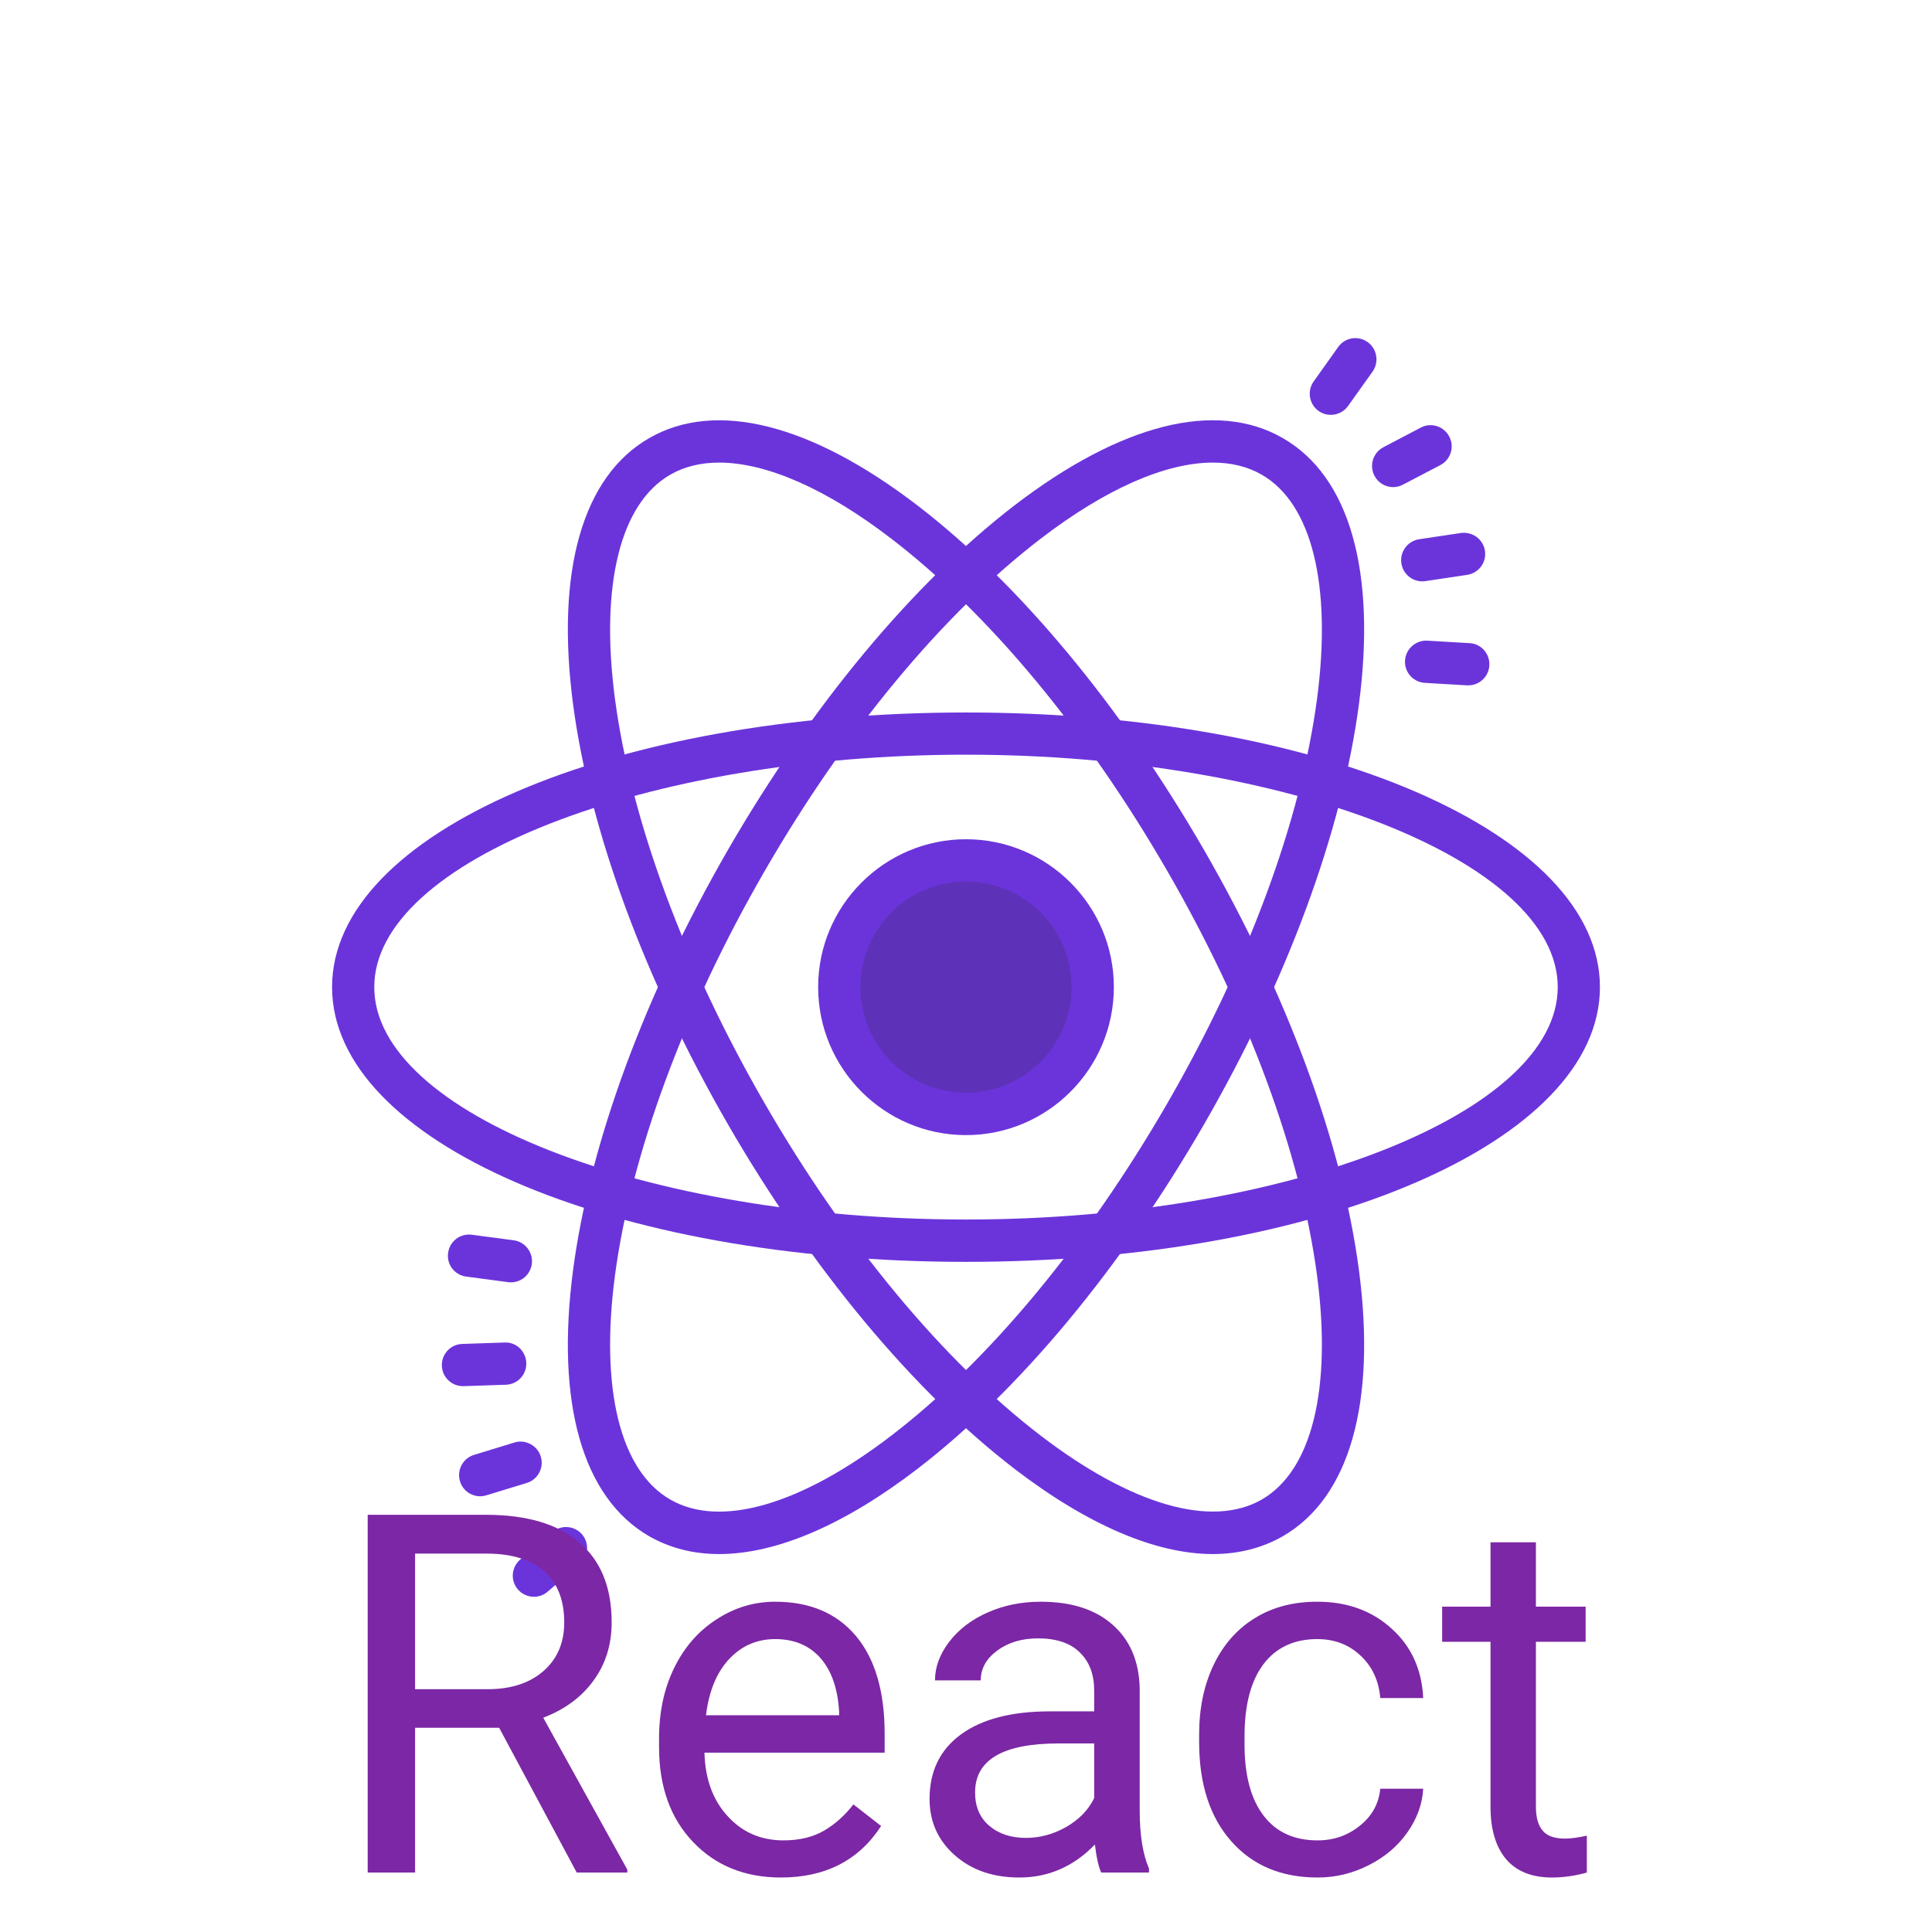
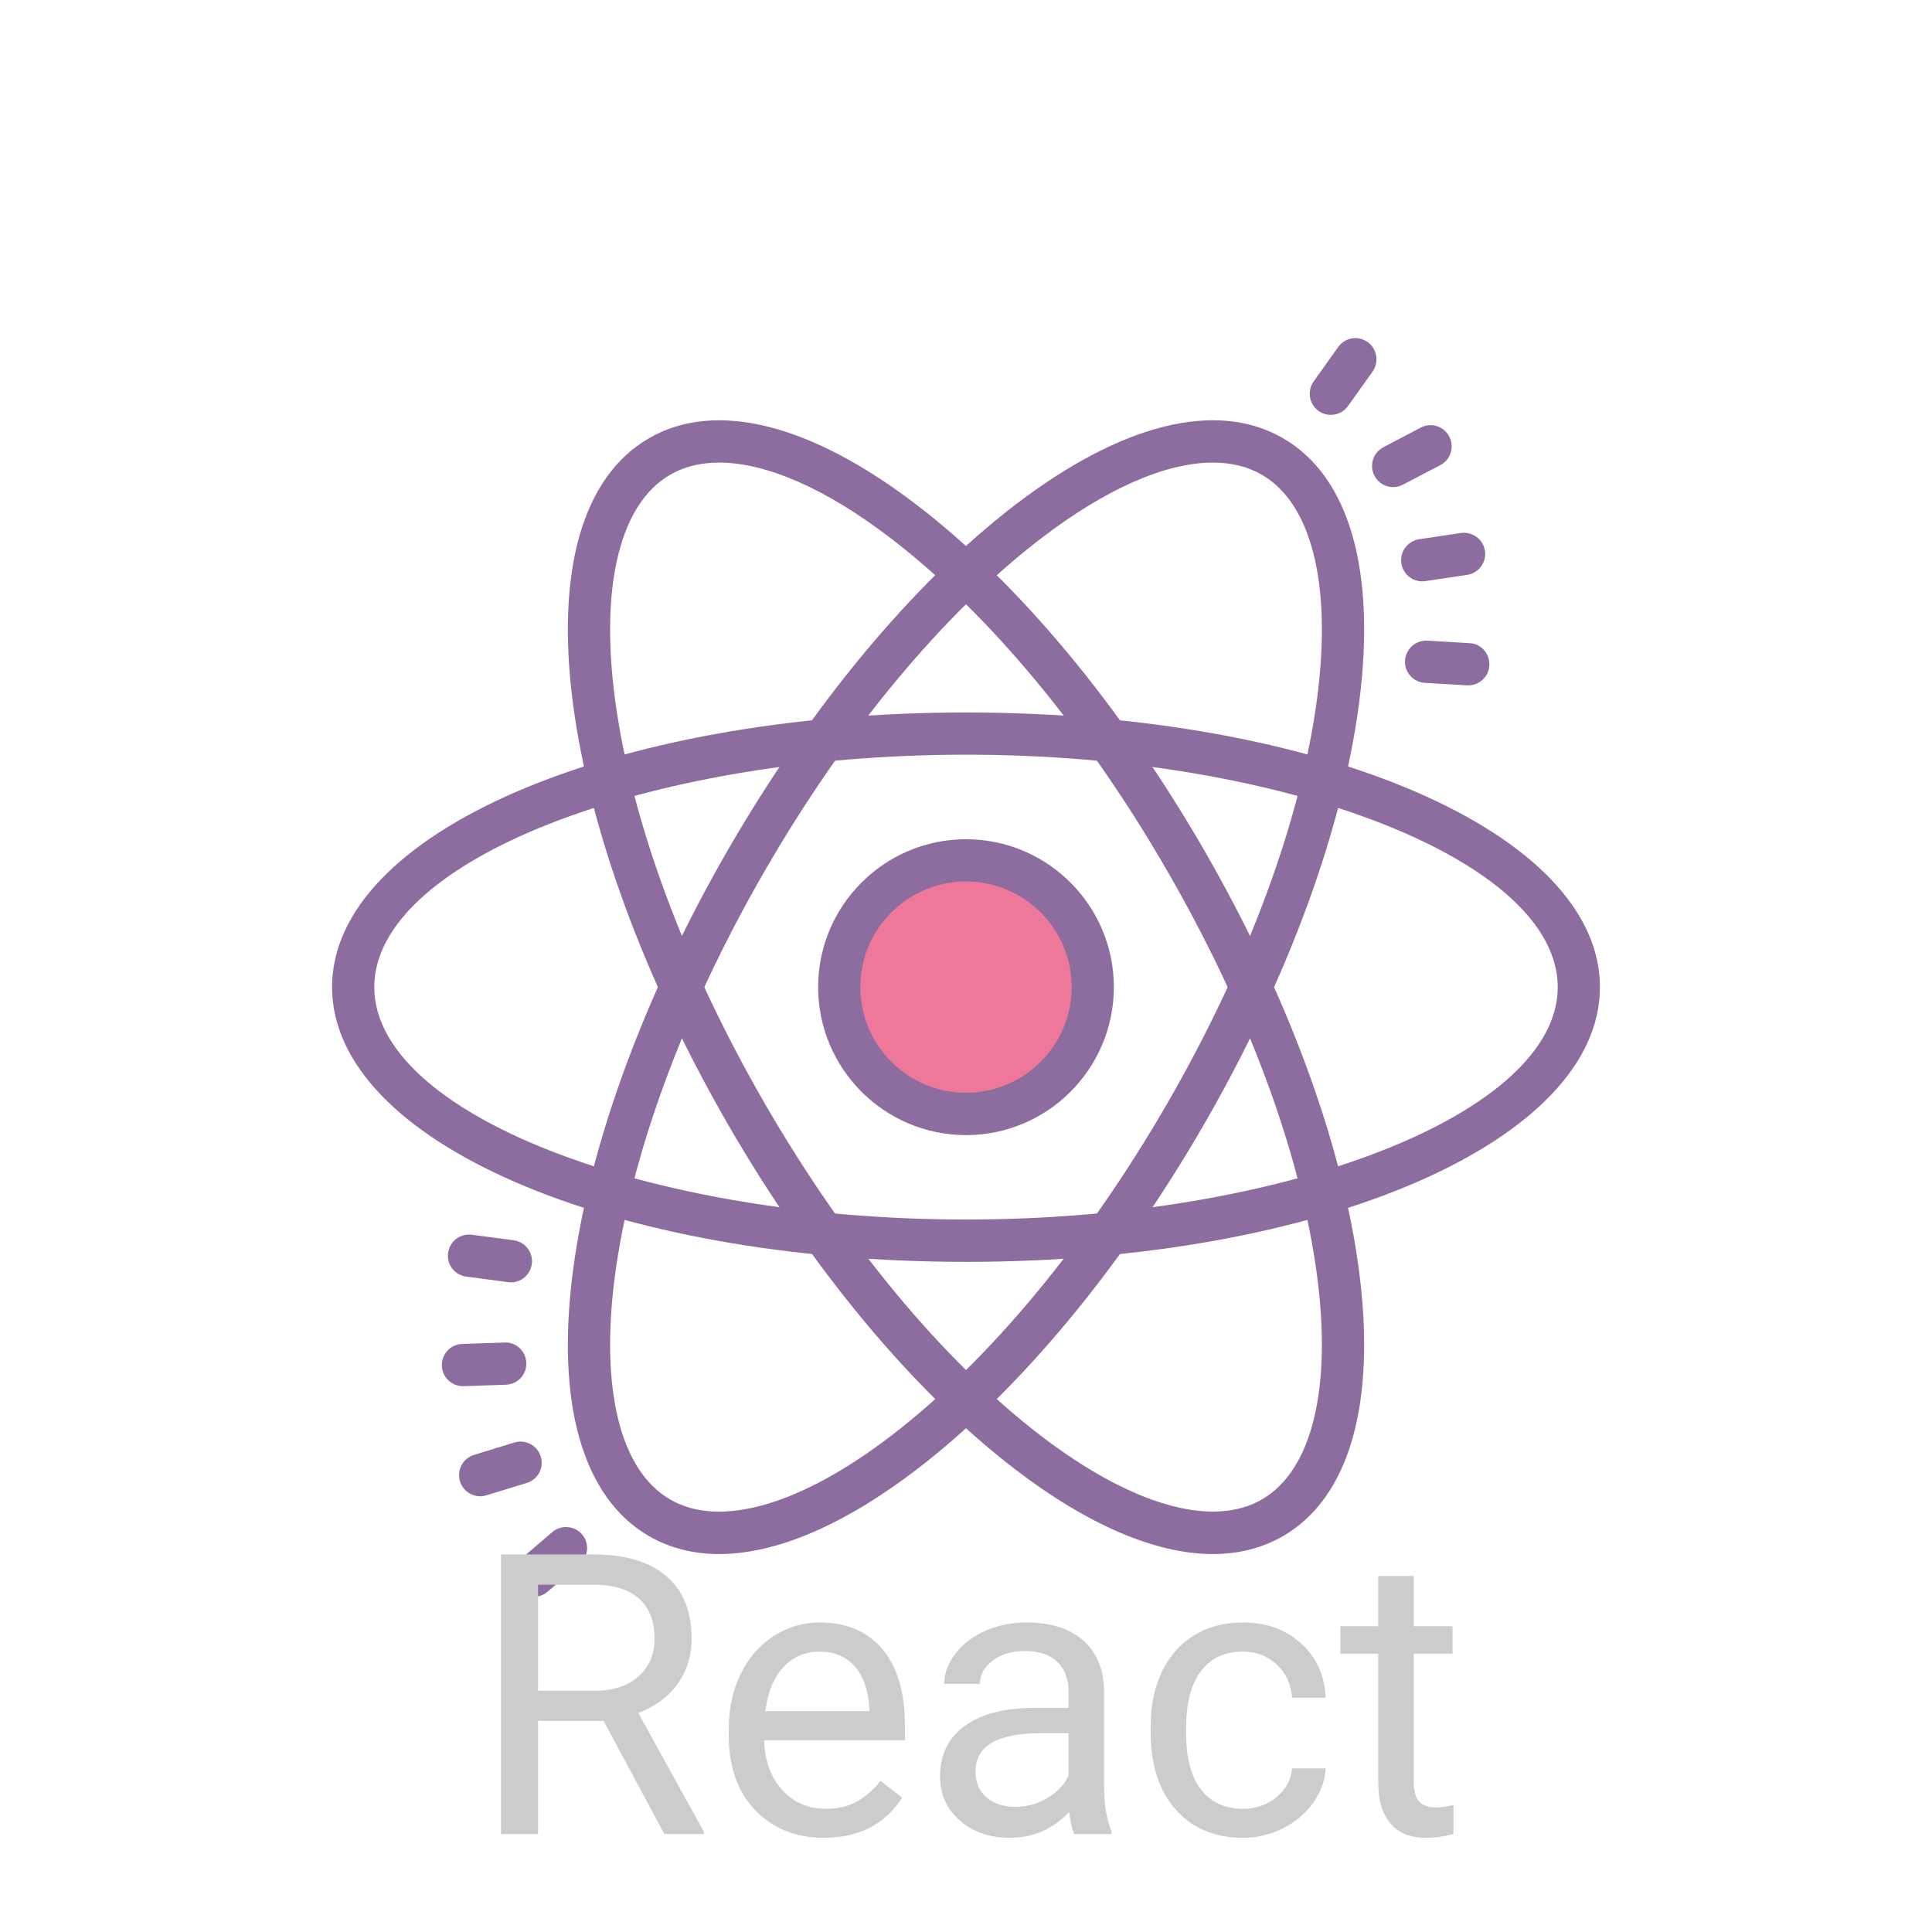
<svg xmlns="http://www.w3.org/2000/svg" width="64pt" height="64pt" viewBox="0 0 64 64" version="1.1">
-   <g id="surface4604723">
-     <path style=" stroke:none;fill-rule:nonzero;fill:rgb(36.863%,19.608%,72.157%);fill-opacity:1;" d="M 36.199 32.699 C 36.199 35.02 34.32 36.898 32 36.898 C 29.68 36.898 27.801 35.02 27.801 32.699 C 27.801 30.379 29.68 28.5 32 28.5 C 34.32 28.5 36.199 30.379 36.199 32.699 Z M 36.199 32.699 " />
-     <path style=" stroke:none;fill-rule:nonzero;fill:rgb(41.961%,20.392%,85.882%);fill-opacity:1;" d="M 32 37.602 C 29.297 37.602 27.102 35.402 27.102 32.699 C 27.102 30 29.297 27.801 32 27.801 C 34.703 27.801 36.898 30 36.898 32.699 C 36.898 35.402 34.703 37.602 32 37.602 Z M 32 29.199 C 30.07 29.199 28.5 30.77 28.5 32.699 C 28.5 34.629 30.07 36.199 32 36.199 C 33.93 36.199 35.5 34.629 35.5 32.699 C 35.5 30.77 33.93 29.199 32 29.199 Z M 32 29.199 " />
-     <path style=" stroke:none;fill-rule:nonzero;fill:rgb(41.961%,20.392%,85.882%);fill-opacity:1;" d="M 32 41.801 C 20.223 41.801 11 37.805 11 32.699 C 11 27.598 20.223 23.602 32 23.602 C 43.777 23.602 53 27.598 53 32.699 C 53 37.805 43.777 41.801 32 41.801 Z M 32 25 C 21.375 25 12.398 28.527 12.398 32.699 C 12.398 36.875 21.375 40.398 32 40.398 C 42.625 40.398 51.602 36.875 51.602 32.699 C 51.602 28.527 42.625 25 32 25 Z M 32 25 " />
-     <path style=" stroke:none;fill-rule:nonzero;fill:rgb(41.961%,20.392%,85.882%);fill-opacity:1;" d="M 23.82 51.48 C 22.965 51.48 22.188 51.281 21.5 50.887 C 19.297 49.613 18.402 46.48 18.984 42.07 C 19.539 37.867 21.363 32.922 24.117 28.148 C 26.875 23.375 30.246 19.324 33.605 16.742 C 37.141 14.031 40.297 13.242 42.5 14.516 C 44.703 15.785 45.598 18.918 45.016 23.332 C 44.461 27.535 42.637 32.477 39.883 37.25 C 37.125 42.023 33.754 46.074 30.395 48.656 C 27.961 50.523 25.711 51.48 23.82 51.48 Z M 40.18 15.324 C 38.613 15.324 36.625 16.191 34.461 17.855 C 31.238 20.328 28 24.23 25.332 28.852 C 22.664 33.469 20.906 38.227 20.371 42.254 C 19.875 46.012 20.543 48.715 22.199 49.672 C 23.855 50.633 26.531 49.855 29.539 47.547 C 32.762 45.074 36 41.168 38.668 36.551 C 41.336 31.93 43.094 27.172 43.629 23.148 C 44.125 19.387 43.457 16.684 41.801 15.727 C 41.336 15.457 40.789 15.324 40.18 15.324 Z M 40.18 15.324 " />
-     <path style=" stroke:none;fill-rule:nonzero;fill:rgb(41.961%,20.392%,85.882%);fill-opacity:1;" d="M 40.18 51.48 C 38.293 51.48 36.039 50.523 33.605 48.656 C 30.246 46.074 26.875 42.023 24.117 37.25 C 21.363 32.477 19.539 27.535 18.984 23.332 C 18.402 18.918 19.297 15.785 21.5 14.516 C 23.703 13.242 26.863 14.035 30.395 16.746 C 33.754 19.324 37.125 23.379 39.883 28.152 C 42.637 32.926 44.461 37.867 45.016 42.07 C 45.598 46.48 44.703 49.613 42.5 50.887 C 41.812 51.281 41.031 51.48 40.18 51.48 Z M 23.82 15.324 C 23.211 15.324 22.664 15.457 22.199 15.727 C 20.543 16.684 19.875 19.387 20.371 23.148 C 20.906 27.172 22.664 31.934 25.332 36.551 C 28 41.168 31.238 45.074 34.461 47.547 C 37.469 49.855 40.145 50.629 41.801 49.672 C 43.457 48.715 44.125 46.012 43.629 42.254 C 43.094 38.227 41.336 33.469 38.668 28.852 C 36 24.23 32.762 20.328 29.539 17.855 C 27.379 16.191 25.387 15.324 23.82 15.324 Z M 23.82 15.324 " />
-     <path style=" stroke:none;fill-rule:nonzero;fill:rgb(41.961%,20.392%,85.882%);fill-opacity:1;" d="M 16.926 42.48 C 16.895 42.48 16.863 42.477 16.832 42.473 L 15.445 42.289 C 15.059 42.238 14.789 41.887 14.844 41.504 C 14.895 41.121 15.242 40.852 15.629 40.902 L 17.016 41.086 C 17.398 41.137 17.668 41.488 17.617 41.871 C 17.57 42.223 17.27 42.48 16.926 42.48 Z M 16.926 42.48 " />
-     <path style=" stroke:none;fill-rule:nonzero;fill:rgb(41.961%,20.392%,85.882%);fill-opacity:1;" d="M 15.336 45.918 C 14.961 45.918 14.648 45.621 14.637 45.242 C 14.625 44.855 14.926 44.531 15.312 44.52 L 16.711 44.473 C 17.098 44.449 17.422 44.762 17.434 45.148 C 17.449 45.535 17.145 45.859 16.758 45.871 L 15.359 45.918 C 15.352 45.918 15.344 45.918 15.336 45.918 Z M 15.336 45.918 " />
-     <path style=" stroke:none;fill-rule:nonzero;fill:rgb(41.961%,20.392%,85.882%);fill-opacity:1;" d="M 15.906 49.566 C 15.605 49.566 15.328 49.371 15.238 49.07 C 15.125 48.699 15.332 48.309 15.703 48.195 L 17.039 47.785 C 17.41 47.672 17.801 47.883 17.914 48.25 C 18.027 48.621 17.82 49.012 17.449 49.125 L 16.109 49.535 C 16.043 49.555 15.973 49.566 15.906 49.566 Z M 15.906 49.566 " />
-     <path style=" stroke:none;fill-rule:nonzero;fill:rgb(41.961%,20.392%,85.882%);fill-opacity:1;" d="M 17.688 52.895 C 17.488 52.895 17.293 52.812 17.156 52.652 C 16.902 52.359 16.938 51.918 17.23 51.664 L 18.293 50.754 C 18.586 50.504 19.027 50.535 19.281 50.828 C 19.531 51.121 19.496 51.562 19.203 51.816 L 18.141 52.727 C 18.012 52.84 17.848 52.895 17.688 52.895 Z M 17.688 52.895 " />
-     <path style=" stroke:none;fill-rule:nonzero;fill:rgb(41.961%,20.392%,85.882%);fill-opacity:1;" d="M 48.641 22.703 C 48.625 22.703 48.613 22.703 48.598 22.703 L 47.203 22.621 C 46.816 22.598 46.52 22.27 46.543 21.883 C 46.566 21.496 46.898 21.203 47.281 21.223 L 48.68 21.305 C 49.066 21.324 49.359 21.656 49.336 22.043 C 49.316 22.414 49.008 22.703 48.641 22.703 Z M 48.641 22.703 " />
-     <path style=" stroke:none;fill-rule:nonzero;fill:rgb(41.961%,20.392%,85.882%);fill-opacity:1;" d="M 47.113 19.258 C 46.773 19.258 46.473 19.008 46.422 18.66 C 46.363 18.281 46.629 17.922 47.012 17.863 L 48.395 17.656 C 48.777 17.605 49.133 17.863 49.191 18.246 C 49.25 18.629 48.984 18.984 48.602 19.043 L 47.219 19.25 C 47.184 19.254 47.148 19.258 47.113 19.258 Z M 47.113 19.258 " />
-     <path style=" stroke:none;fill-rule:nonzero;fill:rgb(41.961%,20.392%,85.882%);fill-opacity:1;" d="M 46.152 16.137 C 45.898 16.137 45.656 16 45.531 15.762 C 45.352 15.418 45.484 14.996 45.824 14.816 L 47.066 14.164 C 47.406 13.984 47.828 14.117 48.008 14.461 C 48.191 14.801 48.055 15.227 47.715 15.406 L 46.473 16.055 C 46.371 16.109 46.258 16.137 46.152 16.137 Z M 46.152 16.137 " />
-     <path style=" stroke:none;fill-rule:nonzero;fill:rgb(41.961%,20.392%,85.882%);fill-opacity:1;" d="M 44.086 13.742 C 43.945 13.742 43.805 13.703 43.68 13.613 C 43.367 13.391 43.293 12.953 43.516 12.637 L 44.328 11.496 C 44.551 11.18 44.988 11.105 45.305 11.332 C 45.617 11.555 45.691 11.992 45.469 12.309 L 44.656 13.449 C 44.52 13.641 44.305 13.742 44.086 13.742 Z M 44.086 13.742 " />
-     <path style=" stroke:none;fill-rule:nonzero;fill:rgb(48.627%,15.294%,64.706%);fill-opacity:1;" d="M 19.105 62.031 L 16.535 57.234 L 13.75 57.234 L 13.75 62.031 L 12.18 62.031 L 12.18 50.18 L 16.102 50.18 C 17.438 50.18 18.465 50.48 19.184 51.09 C 19.902 51.699 20.262 52.582 20.262 53.746 C 20.262 54.48 20.062 55.125 19.66 55.672 C 19.266 56.219 18.707 56.629 17.996 56.902 L 20.781 61.934 L 20.781 62.031 Z M 13.75 51.465 L 13.75 55.957 L 16.148 55.957 C 16.926 55.957 17.543 55.758 18.004 55.355 C 18.461 54.953 18.691 54.418 18.691 53.746 C 18.691 53.012 18.473 52.449 18.035 52.059 C 17.598 51.668 16.969 51.469 16.141 51.465 Z M 25.867 62.195 C 24.676 62.195 23.703 61.801 22.957 61.016 C 22.207 60.23 21.832 59.184 21.832 57.871 L 21.832 57.594 C 21.832 56.719 21.996 55.941 22.332 55.254 C 22.668 54.566 23.133 54.031 23.734 53.645 C 24.332 53.254 24.98 53.059 25.68 53.059 C 26.828 53.059 27.715 53.438 28.352 54.191 C 28.984 54.945 29.305 56.023 29.305 57.43 L 29.305 58.059 L 23.336 58.059 C 23.359 58.926 23.613 59.629 24.102 60.16 C 24.586 60.695 25.203 60.965 25.953 60.965 C 26.484 60.965 26.934 60.855 27.301 60.641 C 27.672 60.422 27.992 60.133 28.27 59.773 L 29.188 60.488 C 28.453 61.625 27.344 62.195 25.867 62.195 Z M 25.68 54.297 C 25.074 54.297 24.562 54.52 24.152 54.961 C 23.738 55.402 23.484 56.023 23.387 56.82 L 27.797 56.82 L 27.797 56.707 C 27.754 55.941 27.547 55.348 27.18 54.926 C 26.809 54.508 26.312 54.297 25.68 54.297 Z M 38.062 62.031 L 36.48 62.031 C 36.395 61.855 36.324 61.547 36.27 61.102 C 35.57 61.828 34.734 62.195 33.766 62.195 C 32.898 62.195 32.184 61.949 31.629 61.457 C 31.07 60.965 30.793 60.344 30.793 59.59 C 30.793 58.672 31.141 57.957 31.84 57.449 C 32.535 56.945 33.516 56.691 34.781 56.691 L 36.246 56.691 L 36.246 55.996 C 36.246 55.473 36.09 55.051 35.773 54.742 C 35.461 54.43 34.996 54.273 34.383 54.273 C 33.848 54.273 33.395 54.41 33.031 54.68 C 32.668 54.949 32.488 55.277 32.488 55.664 L 30.973 55.664 C 30.973 55.223 31.129 54.801 31.441 54.391 C 31.754 53.98 32.176 53.656 32.711 53.418 C 33.246 53.18 33.832 53.059 34.473 53.059 C 35.488 53.059 36.281 53.312 36.855 53.82 C 37.434 54.328 37.73 55.027 37.754 55.918 L 37.754 59.969 C 37.754 60.777 37.855 61.422 38.062 61.898 Z M 33.984 60.883 C 34.457 60.883 34.906 60.758 35.328 60.516 C 35.75 60.27 36.059 59.953 36.246 59.562 L 36.246 57.754 L 35.066 57.754 C 33.223 57.754 32.301 58.297 32.301 59.375 C 32.301 59.848 32.457 60.215 32.77 60.48 C 33.086 60.75 33.492 60.883 33.984 60.883 Z M 43.645 60.965 C 44.184 60.965 44.652 60.801 45.055 60.473 C 45.457 60.148 45.676 59.742 45.723 59.254 L 47.145 59.254 C 47.117 59.758 46.945 60.238 46.625 60.695 C 46.305 61.152 45.879 61.516 45.344 61.785 C 44.809 62.059 44.242 62.195 43.645 62.195 C 42.445 62.195 41.492 61.793 40.785 60.992 C 40.078 60.191 39.723 59.098 39.723 57.707 L 39.723 57.457 C 39.723 56.598 39.879 55.836 40.195 55.168 C 40.512 54.5 40.961 53.98 41.551 53.613 C 42.141 53.242 42.836 53.059 43.637 53.059 C 44.625 53.059 45.445 53.355 46.098 53.949 C 46.754 54.539 47.102 55.309 47.145 56.25 L 45.723 56.25 C 45.676 55.68 45.461 55.211 45.074 54.848 C 44.688 54.48 44.207 54.297 43.637 54.297 C 42.875 54.297 42.281 54.57 41.859 55.121 C 41.438 55.676 41.227 56.473 41.227 57.512 L 41.227 57.797 C 41.227 58.812 41.438 59.594 41.855 60.141 C 42.273 60.691 42.867 60.965 43.645 60.965 Z M 49.375 51.09 L 50.879 51.09 L 50.879 53.223 L 52.527 53.223 L 52.527 54.387 L 50.879 54.387 L 50.879 59.848 C 50.879 60.203 50.953 60.465 51.102 60.641 C 51.246 60.82 51.496 60.906 51.852 60.906 C 52.023 60.906 52.262 60.875 52.566 60.809 L 52.566 62.031 C 52.172 62.141 51.785 62.195 51.41 62.195 C 50.738 62.195 50.23 61.988 49.887 61.582 C 49.547 61.176 49.375 60.598 49.375 59.848 L 49.375 54.387 L 47.773 54.387 L 47.773 53.223 L 49.375 53.223 Z M 49.375 51.09 " />
+   <g id="surface4606319">
+     <path style=" stroke:none;fill-rule:nonzero;fill:rgb(92.941%,47.059%,60%);fill-opacity:1;" d="M 36.199 32.699 C 36.199 35.02 34.32 36.898 32 36.898 C 29.68 36.898 27.801 35.02 27.801 32.699 C 27.801 30.379 29.68 28.5 32 28.5 C 34.32 28.5 36.199 30.379 36.199 32.699 Z M 36.199 32.699 " />
+     <path style=" stroke:none;fill-rule:nonzero;fill:rgb(55.294%,42.353%,62.353%);fill-opacity:1;" d="M 32 37.602 C 29.297 37.602 27.102 35.402 27.102 32.699 C 27.102 30 29.297 27.801 32 27.801 C 34.703 27.801 36.898 30 36.898 32.699 C 36.898 35.402 34.703 37.602 32 37.602 Z M 32 29.199 C 30.07 29.199 28.5 30.77 28.5 32.699 C 28.5 34.629 30.07 36.199 32 36.199 C 33.93 36.199 35.5 34.629 35.5 32.699 C 35.5 30.77 33.93 29.199 32 29.199 Z M 32 29.199 " />
+     <path style=" stroke:none;fill-rule:nonzero;fill:rgb(55.294%,42.353%,62.353%);fill-opacity:1;" d="M 32 41.801 C 20.223 41.801 11 37.805 11 32.699 C 11 27.598 20.223 23.602 32 23.602 C 43.777 23.602 53 27.598 53 32.699 C 53 37.805 43.777 41.801 32 41.801 Z M 32 25 C 21.375 25 12.398 28.527 12.398 32.699 C 12.398 36.875 21.375 40.398 32 40.398 C 42.625 40.398 51.602 36.875 51.602 32.699 C 51.602 28.527 42.625 25 32 25 Z M 32 25 " />
+     <path style=" stroke:none;fill-rule:nonzero;fill:rgb(55.294%,42.353%,62.353%);fill-opacity:1;" d="M 23.82 51.48 C 22.965 51.48 22.188 51.281 21.5 50.887 C 19.297 49.613 18.402 46.48 18.984 42.07 C 19.539 37.867 21.363 32.922 24.117 28.148 C 26.875 23.375 30.246 19.324 33.605 16.742 C 37.141 14.031 40.297 13.242 42.5 14.516 C 44.703 15.785 45.598 18.918 45.016 23.332 C 44.461 27.535 42.637 32.477 39.883 37.25 C 37.125 42.023 33.754 46.074 30.395 48.656 C 27.961 50.523 25.711 51.48 23.82 51.48 Z M 40.18 15.324 C 38.613 15.324 36.625 16.191 34.461 17.855 C 31.238 20.328 28 24.23 25.332 28.852 C 22.664 33.469 20.906 38.227 20.371 42.254 C 19.875 46.012 20.543 48.715 22.199 49.672 C 23.855 50.633 26.531 49.855 29.539 47.547 C 32.762 45.074 36 41.168 38.668 36.551 C 41.336 31.93 43.094 27.172 43.629 23.148 C 44.125 19.387 43.457 16.684 41.801 15.727 C 41.336 15.457 40.789 15.324 40.18 15.324 Z M 40.18 15.324 " />
+     <path style=" stroke:none;fill-rule:nonzero;fill:rgb(55.294%,42.353%,62.353%);fill-opacity:1;" d="M 40.18 51.48 C 38.293 51.48 36.039 50.523 33.605 48.656 C 30.246 46.074 26.875 42.023 24.117 37.25 C 21.363 32.477 19.539 27.535 18.984 23.332 C 18.402 18.918 19.297 15.785 21.5 14.516 C 23.703 13.242 26.863 14.035 30.395 16.746 C 33.754 19.324 37.125 23.379 39.883 28.152 C 42.637 32.926 44.461 37.867 45.016 42.07 C 45.598 46.48 44.703 49.613 42.5 50.887 C 41.812 51.281 41.031 51.48 40.18 51.48 Z M 23.82 15.324 C 23.211 15.324 22.664 15.457 22.199 15.727 C 20.543 16.684 19.875 19.387 20.371 23.148 C 20.906 27.172 22.664 31.934 25.332 36.551 C 28 41.168 31.238 45.074 34.461 47.547 C 37.469 49.855 40.145 50.629 41.801 49.672 C 43.457 48.715 44.125 46.012 43.629 42.254 C 43.094 38.227 41.336 33.469 38.668 28.852 C 36 24.23 32.762 20.328 29.539 17.855 C 27.379 16.191 25.387 15.324 23.82 15.324 Z M 23.82 15.324 " />
+     <path style=" stroke:none;fill-rule:nonzero;fill:rgb(55.294%,42.353%,62.353%);fill-opacity:1;" d="M 16.926 42.48 C 16.895 42.48 16.863 42.477 16.832 42.473 L 15.445 42.289 C 15.059 42.238 14.789 41.887 14.844 41.504 C 14.895 41.121 15.242 40.852 15.629 40.902 L 17.016 41.086 C 17.398 41.137 17.668 41.488 17.617 41.871 C 17.57 42.223 17.27 42.48 16.926 42.48 Z M 16.926 42.48 " />
+     <path style=" stroke:none;fill-rule:nonzero;fill:rgb(55.294%,42.353%,62.353%);fill-opacity:1;" d="M 15.336 45.918 C 14.961 45.918 14.648 45.621 14.637 45.242 C 14.625 44.855 14.926 44.531 15.312 44.52 L 16.711 44.473 C 17.098 44.449 17.422 44.762 17.434 45.148 C 17.449 45.535 17.145 45.859 16.758 45.871 L 15.359 45.918 C 15.352 45.918 15.344 45.918 15.336 45.918 Z M 15.336 45.918 " />
+     <path style=" stroke:none;fill-rule:nonzero;fill:rgb(55.294%,42.353%,62.353%);fill-opacity:1;" d="M 15.906 49.566 C 15.605 49.566 15.328 49.371 15.238 49.07 C 15.125 48.699 15.332 48.309 15.703 48.195 L 17.039 47.785 C 17.41 47.672 17.801 47.883 17.914 48.25 C 18.027 48.621 17.82 49.012 17.449 49.125 L 16.109 49.535 C 16.043 49.555 15.973 49.566 15.906 49.566 Z M 15.906 49.566 " />
+     <path style=" stroke:none;fill-rule:nonzero;fill:rgb(55.294%,42.353%,62.353%);fill-opacity:1;" d="M 17.688 52.895 C 17.488 52.895 17.293 52.812 17.156 52.652 C 16.902 52.359 16.938 51.918 17.23 51.664 L 18.293 50.754 C 18.586 50.504 19.027 50.535 19.281 50.828 C 19.531 51.121 19.496 51.562 19.203 51.816 L 18.141 52.727 C 18.012 52.84 17.848 52.895 17.688 52.895 Z M 17.688 52.895 " />
+     <path style=" stroke:none;fill-rule:nonzero;fill:rgb(55.294%,42.353%,62.353%);fill-opacity:1;" d="M 48.641 22.703 C 48.625 22.703 48.613 22.703 48.598 22.703 L 47.203 22.621 C 46.816 22.598 46.52 22.27 46.543 21.883 C 46.566 21.496 46.898 21.203 47.281 21.223 L 48.68 21.305 C 49.066 21.324 49.359 21.656 49.336 22.043 C 49.316 22.414 49.008 22.703 48.641 22.703 Z M 48.641 22.703 " />
+     <path style=" stroke:none;fill-rule:nonzero;fill:rgb(55.294%,42.353%,62.353%);fill-opacity:1;" d="M 47.113 19.258 C 46.773 19.258 46.473 19.008 46.422 18.66 C 46.363 18.281 46.629 17.922 47.012 17.863 L 48.395 17.656 C 48.777 17.605 49.133 17.863 49.191 18.246 C 49.25 18.629 48.984 18.984 48.602 19.043 L 47.219 19.25 C 47.184 19.254 47.148 19.258 47.113 19.258 Z M 47.113 19.258 " />
+     <path style=" stroke:none;fill-rule:nonzero;fill:rgb(55.294%,42.353%,62.353%);fill-opacity:1;" d="M 46.152 16.137 C 45.898 16.137 45.656 16 45.531 15.762 C 45.352 15.418 45.484 14.996 45.824 14.816 L 47.066 14.164 C 47.406 13.984 47.828 14.117 48.008 14.461 C 48.191 14.801 48.055 15.227 47.715 15.406 L 46.473 16.055 C 46.371 16.109 46.258 16.137 46.152 16.137 Z M 46.152 16.137 " />
+     <path style=" stroke:none;fill-rule:nonzero;fill:rgb(55.294%,42.353%,62.353%);fill-opacity:1;" d="M 44.086 13.742 C 43.945 13.742 43.805 13.703 43.68 13.613 C 43.367 13.391 43.293 12.953 43.516 12.637 L 44.328 11.496 C 44.551 11.18 44.988 11.105 45.305 11.332 C 45.617 11.555 45.691 11.992 45.469 12.309 L 44.656 13.449 C 44.52 13.641 44.305 13.742 44.086 13.742 Z M 44.086 13.742 " />
+     <path style=" stroke:none;fill-rule:nonzero;fill:rgb(80%,80%,80%);fill-opacity:1;" d="M 22.008 60.754 L 19.996 57.008 L 17.824 57.008 L 17.824 60.754 L 16.598 60.754 L 16.598 51.492 L 19.66 51.492 C 20.703 51.492 21.508 51.73 22.066 52.207 C 22.629 52.68 22.91 53.371 22.91 54.281 C 22.91 54.855 22.754 55.359 22.441 55.785 C 22.133 56.215 21.699 56.535 21.145 56.746 L 23.316 60.676 L 23.316 60.754 Z M 17.824 52.496 L 17.824 56.008 L 19.699 56.008 C 20.305 56.008 20.789 55.852 21.145 55.539 C 21.504 55.223 21.684 54.805 21.684 54.281 C 21.684 53.707 21.512 53.266 21.172 52.961 C 20.828 52.656 20.336 52.5 19.691 52.496 Z M 27.293 60.879 C 26.359 60.879 25.602 60.574 25.016 59.961 C 24.43 59.348 24.141 58.527 24.141 57.5 L 24.141 57.285 C 24.141 56.602 24.27 55.996 24.531 55.461 C 24.789 54.922 25.156 54.504 25.625 54.199 C 26.094 53.898 26.598 53.746 27.145 53.746 C 28.039 53.746 28.734 54.039 29.23 54.629 C 29.727 55.219 29.977 56.062 29.977 57.16 L 29.977 57.648 L 25.312 57.648 C 25.332 58.328 25.531 58.875 25.91 59.293 C 26.289 59.711 26.77 59.918 27.355 59.918 C 27.77 59.918 28.121 59.836 28.41 59.664 C 28.699 59.496 28.953 59.27 29.168 58.992 L 29.887 59.551 C 29.312 60.438 28.445 60.879 27.293 60.879 Z M 27.145 54.711 C 26.672 54.711 26.273 54.883 25.949 55.23 C 25.629 55.574 25.43 56.059 25.352 56.684 L 28.797 56.684 L 28.797 56.594 C 28.766 55.996 28.605 55.531 28.316 55.203 C 28.027 54.875 27.637 54.711 27.145 54.711 Z M 36.816 60.754 L 35.582 60.754 C 35.516 60.617 35.461 60.375 35.418 60.027 C 34.871 60.598 34.219 60.879 33.461 60.879 C 32.781 60.879 32.227 60.688 31.793 60.305 C 31.355 59.922 31.141 59.434 31.141 58.844 C 31.141 58.129 31.41 57.57 31.957 57.176 C 32.5 56.777 33.266 56.578 34.254 56.578 L 35.398 56.578 L 35.398 56.039 C 35.398 55.629 35.277 55.301 35.031 55.059 C 34.785 54.812 34.422 54.691 33.941 54.691 C 33.523 54.691 33.172 54.797 32.887 55.008 C 32.602 55.219 32.461 55.477 32.461 55.781 L 31.277 55.781 C 31.277 55.438 31.402 55.105 31.645 54.785 C 31.887 54.465 32.219 54.211 32.637 54.023 C 33.055 53.84 33.512 53.746 34.012 53.746 C 34.805 53.746 35.43 53.945 35.879 54.34 C 36.324 54.734 36.559 55.281 36.574 55.977 L 36.574 59.141 C 36.574 59.773 36.656 60.277 36.816 60.652 Z M 33.633 59.855 C 34 59.855 34.352 59.762 34.684 59.57 C 35.012 59.379 35.25 59.129 35.398 58.824 L 35.398 57.414 L 34.477 57.414 C 33.035 57.414 32.316 57.836 32.316 58.68 C 32.316 59.047 32.438 59.336 32.684 59.543 C 32.93 59.75 33.246 59.855 33.633 59.855 Z M 41.18 59.918 C 41.598 59.918 41.965 59.793 42.281 59.539 C 42.594 59.281 42.77 58.965 42.801 58.582 L 43.914 58.582 C 43.891 58.977 43.758 59.355 43.508 59.711 C 43.258 60.066 42.922 60.352 42.508 60.562 C 42.09 60.773 41.645 60.879 41.18 60.879 C 40.242 60.879 39.496 60.566 38.945 59.941 C 38.391 59.316 38.117 58.461 38.117 57.375 L 38.117 57.18 C 38.117 56.508 38.238 55.914 38.484 55.391 C 38.73 54.871 39.082 54.465 39.543 54.18 C 40.004 53.891 40.547 53.746 41.172 53.746 C 41.945 53.746 42.586 53.977 43.098 54.438 C 43.609 54.898 43.879 55.5 43.914 56.238 L 42.801 56.238 C 42.77 55.793 42.602 55.426 42.297 55.141 C 41.992 54.855 41.621 54.711 41.172 54.711 C 40.574 54.711 40.113 54.926 39.785 55.355 C 39.457 55.785 39.293 56.41 39.293 57.223 L 39.293 57.445 C 39.293 58.238 39.457 58.848 39.781 59.277 C 40.109 59.703 40.574 59.918 41.18 59.918 Z M 45.656 52.207 L 46.832 52.207 L 46.832 53.871 L 48.117 53.871 L 48.117 54.781 L 46.832 54.781 L 46.832 59.047 C 46.832 59.324 46.891 59.531 47.004 59.668 C 47.121 59.805 47.316 59.875 47.59 59.875 C 47.727 59.875 47.914 59.848 48.148 59.797 L 48.148 60.754 C 47.84 60.836 47.539 60.879 47.246 60.879 C 46.723 60.879 46.324 60.723 46.059 60.402 C 45.789 60.086 45.656 59.633 45.656 59.047 L 45.656 54.781 L 44.402 54.781 L 44.402 53.871 L 45.656 53.871 Z M 45.656 52.207 " />
  </g>
</svg>
